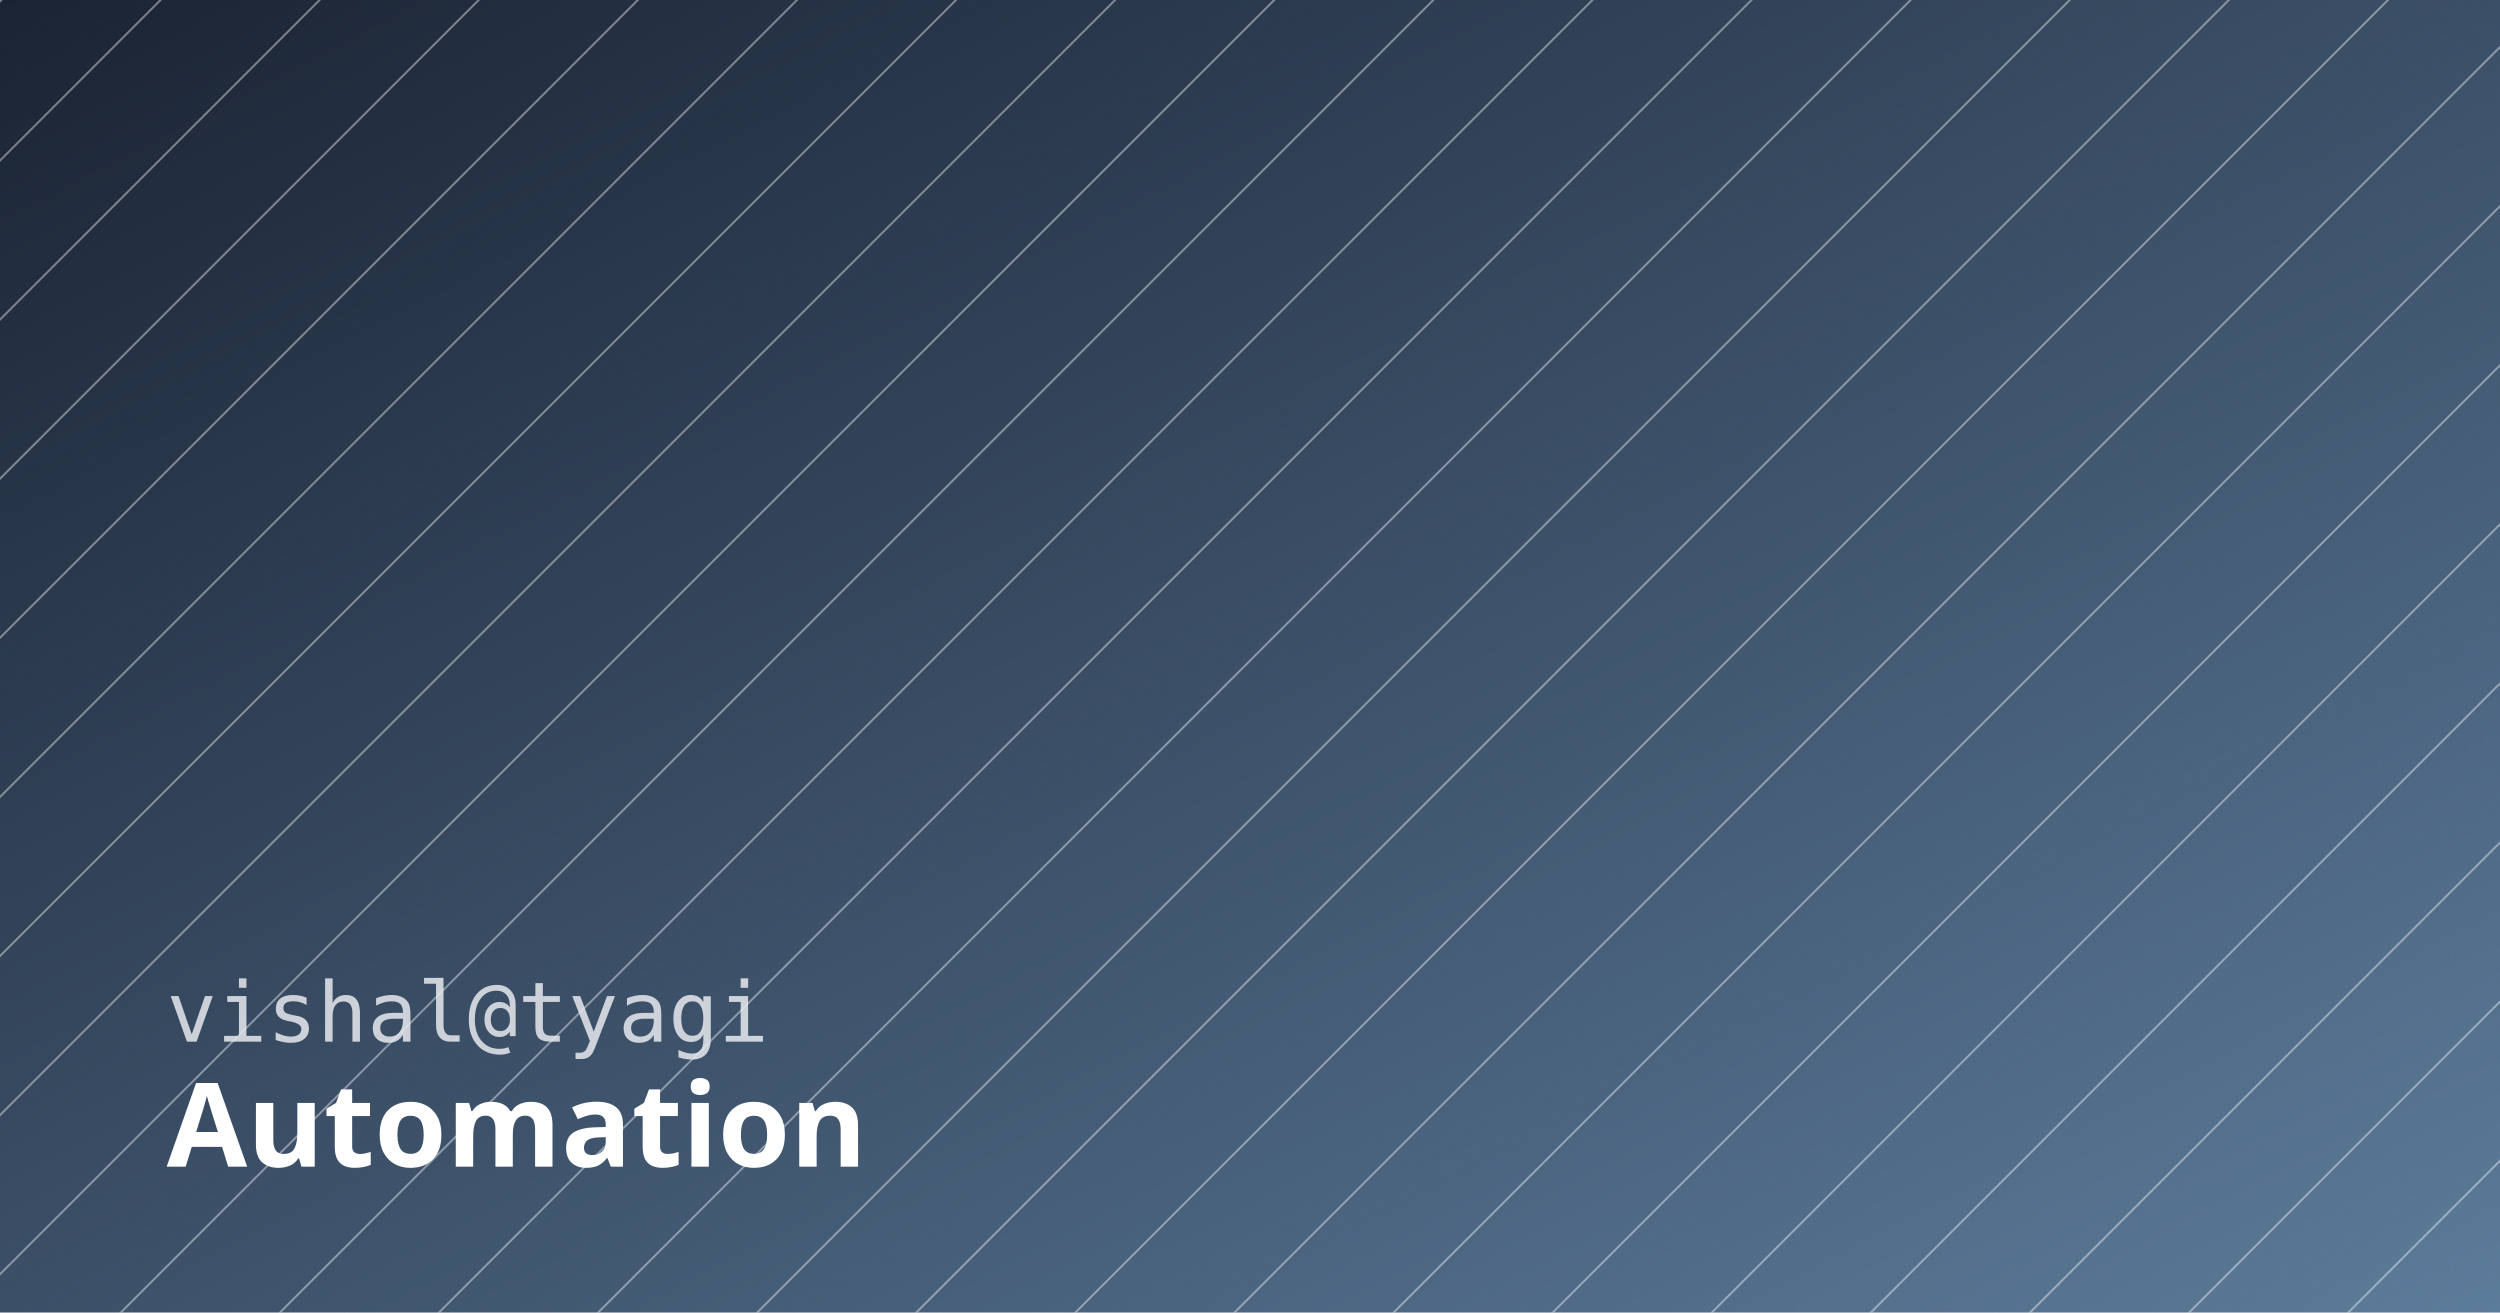
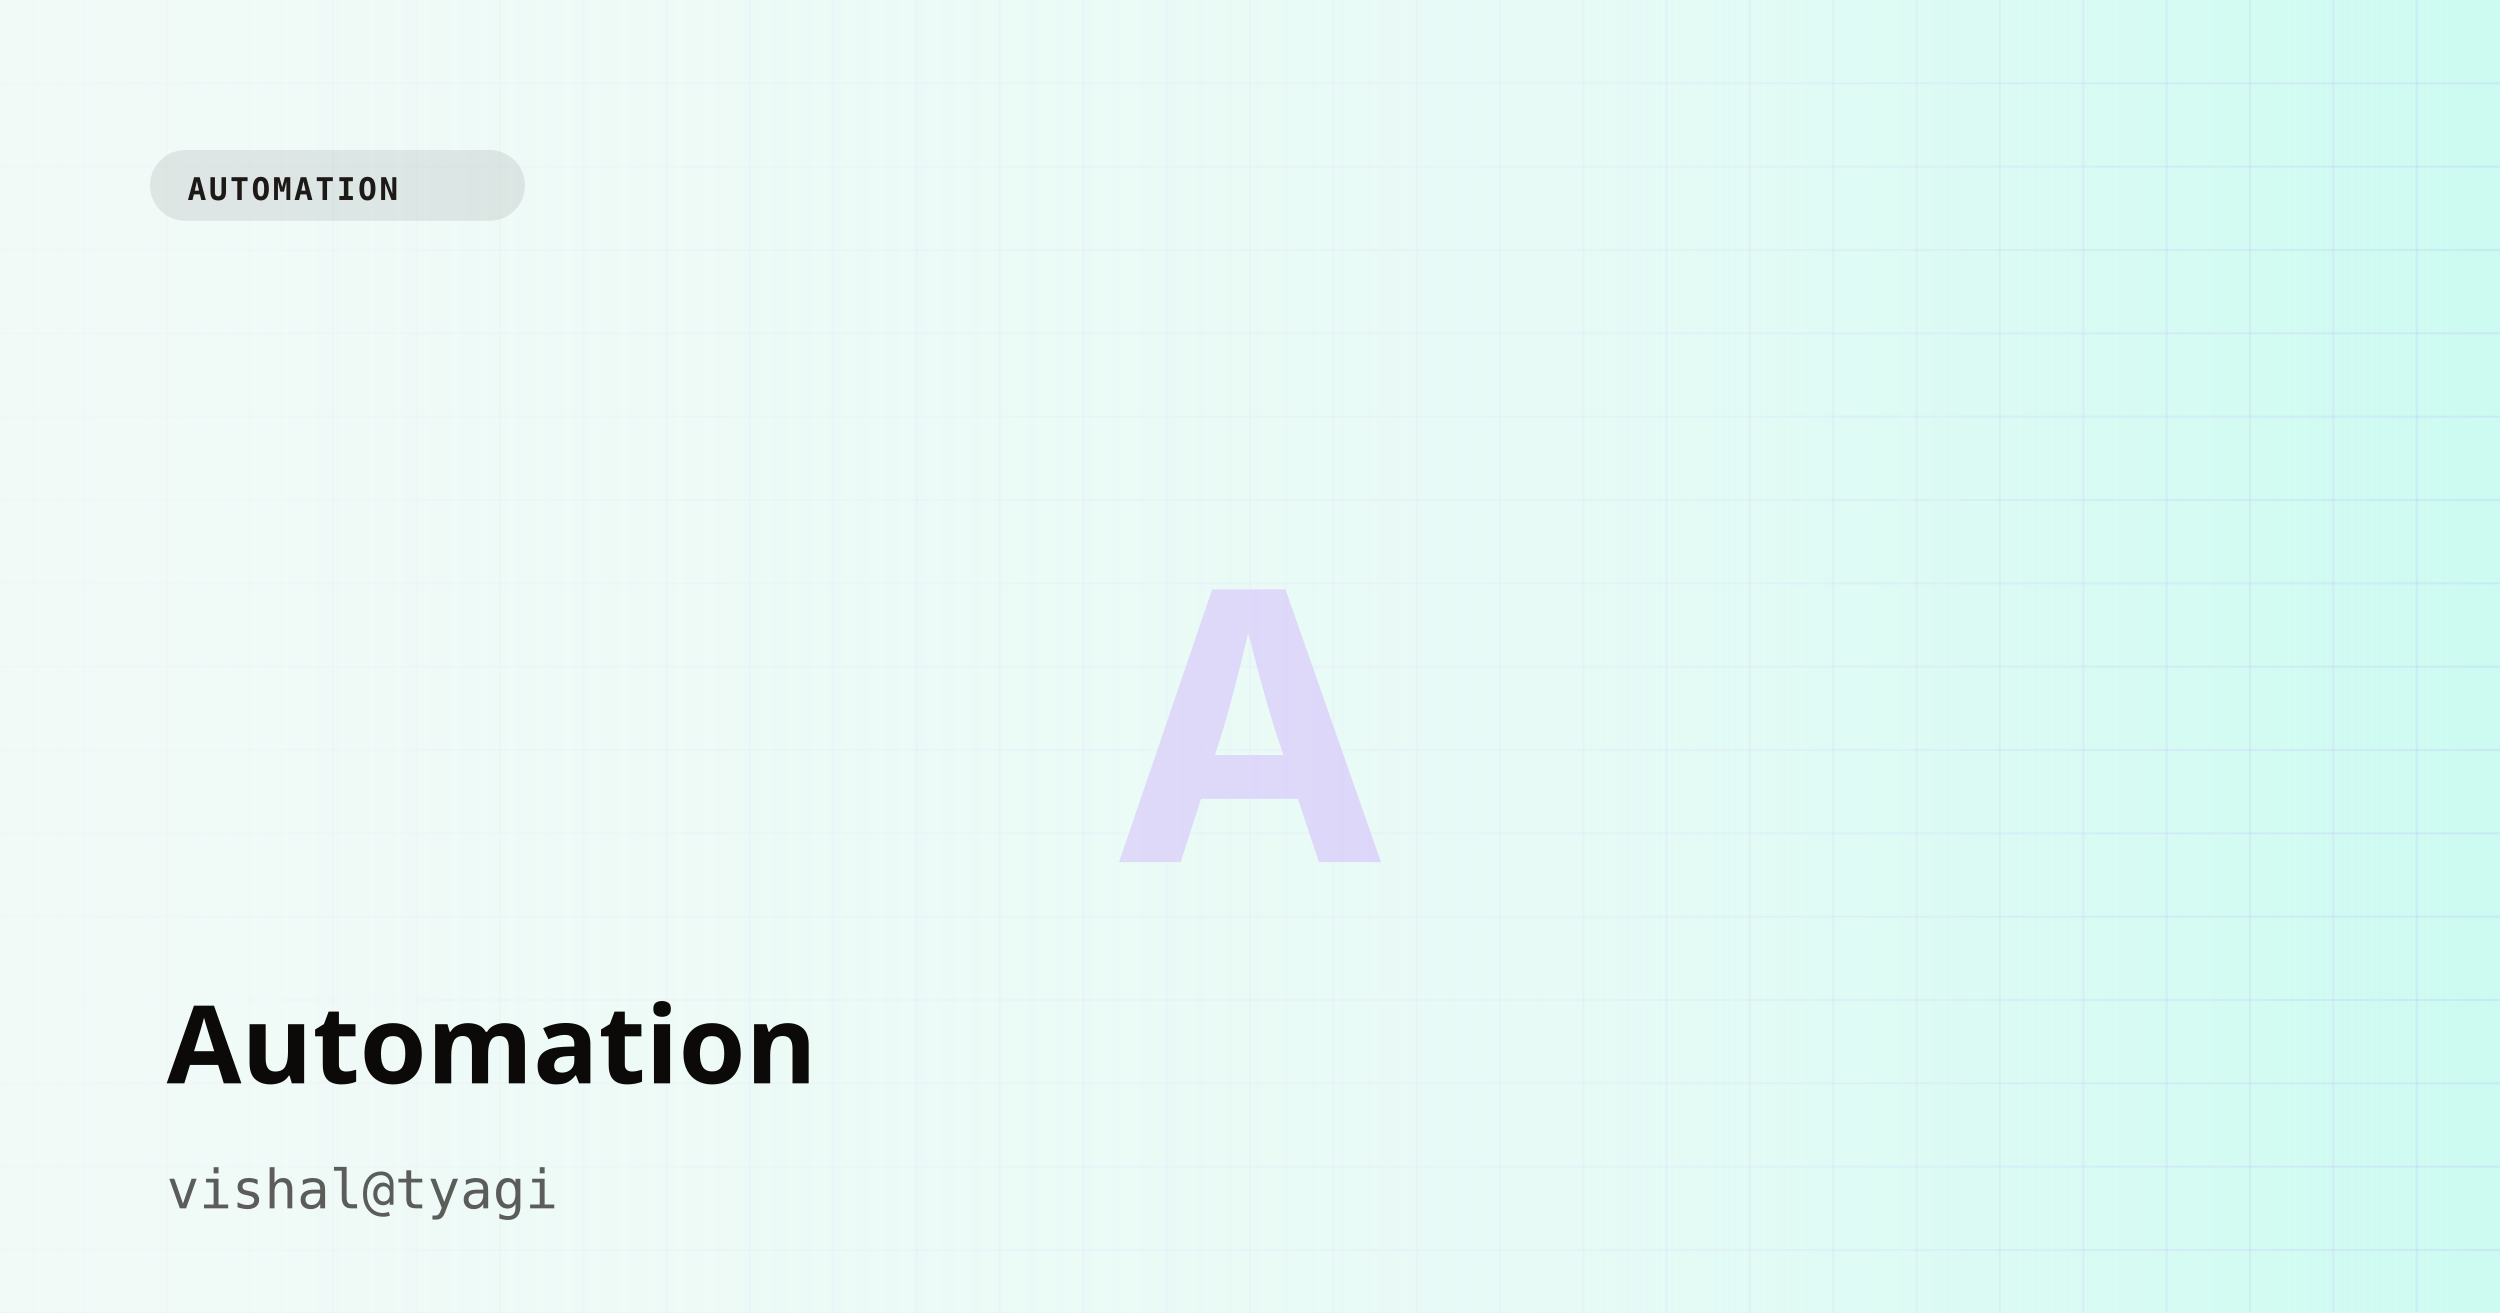
<svg xmlns="http://www.w3.org/2000/svg" width="1200" height="630" viewBox="0 0 1200 630">
  <defs>
-     <linearGradient id="automation-gradient" x1="0" y1="0" x2="1" y2="1">
-       <stop offset="0%" stop-color="#1a2333" />
-       <stop offset="100%" stop-color="#5b7a99" />
+     <linearGradient id="automation-scrim" x1="0" y1="0" x2="1" y2="0">
+       <stop offset="0%" stop-color="#fafaf9" stop-opacity="0.82" />
+       <stop offset="62%" stop-color="#fafaf9" stop-opacity="0.6" />
+       <stop offset="100%" stop-color="#fafaf9" stop-opacity="0" />
    </linearGradient>
-     <pattern id="automation-pattern" width="54" height="54" patternUnits="userSpaceOnUse" patternTransform="rotate(45)">
-       <path d="M0 0V54" stroke="white" stroke-opacity="0.38" stroke-width="2" />
-     </pattern>
-     <filter id="automation-grain">
-       <feTurbulence type="fractalNoise" baseFrequency="0.9" numOctaves="2" stitchTiles="stitch" />
-     </filter>
  </defs>
-   <rect width="1200" height="630" fill="url(#automation-gradient)" />
-   <rect width="1200" height="630" fill="url(#automation-pattern)" />
-   <rect width="1200" height="630" filter="url(#automation-grain)" opacity="0.06" style="mix-blend-mode:overlay" />
-   <text x="80" y="500" font-family="monospace" font-size="40" fill="#e6e9ef" opacity="0.85">vishal@tyagi</text>
-   <text x="80" y="560" font-family="sans-serif" font-size="56" font-weight="700" fill="#ffffff">Automation</text>
+   <rect width="1200" height="630" fill="#ccfbf1" />
+   <g>
+     <line x1="40" y1="0" x2="40" y2="630" stroke="#a78bfa" stroke-width="1" opacity="0.15" />
+     <line x1="80" y1="0" x2="80" y2="630" stroke="#a78bfa" stroke-width="1" opacity="0.15" />
+     <line x1="120" y1="0" x2="120" y2="630" stroke="#a78bfa" stroke-width="1" opacity="0.15" />
+     <line x1="160" y1="0" x2="160" y2="630" stroke="#a78bfa" stroke-width="1" opacity="0.15" />
+     <line x1="200" y1="0" x2="200" y2="630" stroke="#a78bfa" stroke-width="1" opacity="0.15" />
+     <line x1="240" y1="0" x2="240" y2="630" stroke="#a78bfa" stroke-width="1" opacity="0.15" />
+     <line x1="280" y1="0" x2="280" y2="630" stroke="#a78bfa" stroke-width="1" opacity="0.15" />
+     <line x1="320" y1="0" x2="320" y2="630" stroke="#a78bfa" stroke-width="1" opacity="0.15" />
+     <line x1="360" y1="0" x2="360" y2="630" stroke="#a78bfa" stroke-width="1" opacity="0.15" />
+     <line x1="400" y1="0" x2="400" y2="630" stroke="#a78bfa" stroke-width="1" opacity="0.15" />
+     <line x1="440" y1="0" x2="440" y2="630" stroke="#a78bfa" stroke-width="1" opacity="0.15" />
+     <line x1="480" y1="0" x2="480" y2="630" stroke="#a78bfa" stroke-width="1" opacity="0.15" />
+     <line x1="520" y1="0" x2="520" y2="630" stroke="#a78bfa" stroke-width="1" opacity="0.15" />
+     <line x1="560" y1="0" x2="560" y2="630" stroke="#a78bfa" stroke-width="1" opacity="0.15" />
+     <line x1="600" y1="0" x2="600" y2="630" stroke="#a78bfa" stroke-width="1" opacity="0.15" />
+     <line x1="640" y1="0" x2="640" y2="630" stroke="#a78bfa" stroke-width="1" opacity="0.15" />
+     <line x1="680" y1="0" x2="680" y2="630" stroke="#a78bfa" stroke-width="1" opacity="0.15" />
+     <line x1="720" y1="0" x2="720" y2="630" stroke="#a78bfa" stroke-width="1" opacity="0.15" />
+     <line x1="760" y1="0" x2="760" y2="630" stroke="#a78bfa" stroke-width="1" opacity="0.15" />
+     <line x1="800" y1="0" x2="800" y2="630" stroke="#a78bfa" stroke-width="1" opacity="0.15" />
+     <line x1="840" y1="0" x2="840" y2="630" stroke="#a78bfa" stroke-width="1" opacity="0.15" />
+     <line x1="880" y1="0" x2="880" y2="630" stroke="#a78bfa" stroke-width="1" opacity="0.15" />
+     <line x1="920" y1="0" x2="920" y2="630" stroke="#a78bfa" stroke-width="1" opacity="0.15" />
+     <line x1="960" y1="0" x2="960" y2="630" stroke="#a78bfa" stroke-width="1" opacity="0.15" />
+     <line x1="1000" y1="0" x2="1000" y2="630" stroke="#a78bfa" stroke-width="1" opacity="0.15" />
+     <line x1="1040" y1="0" x2="1040" y2="630" stroke="#a78bfa" stroke-width="1" opacity="0.15" />
+     <line x1="1080" y1="0" x2="1080" y2="630" stroke="#a78bfa" stroke-width="1" opacity="0.15" />
+     <line x1="1120" y1="0" x2="1120" y2="630" stroke="#a78bfa" stroke-width="1" opacity="0.15" />
+     <line x1="1160" y1="0" x2="1160" y2="630" stroke="#a78bfa" stroke-width="1" opacity="0.15" />
+     <line x1="0" y1="40" x2="1200" y2="40" stroke="#a78bfa" stroke-width="1" opacity="0.15" />
+     <line x1="0" y1="80" x2="1200" y2="80" stroke="#a78bfa" stroke-width="1" opacity="0.15" />
+     <line x1="0" y1="120" x2="1200" y2="120" stroke="#a78bfa" stroke-width="1" opacity="0.15" />
+     <line x1="0" y1="160" x2="1200" y2="160" stroke="#a78bfa" stroke-width="1" opacity="0.15" />
+     <line x1="0" y1="200" x2="1200" y2="200" stroke="#a78bfa" stroke-width="1" opacity="0.15" />
+     <line x1="0" y1="240" x2="1200" y2="240" stroke="#a78bfa" stroke-width="1" opacity="0.15" />
+     <line x1="0" y1="280" x2="1200" y2="280" stroke="#a78bfa" stroke-width="1" opacity="0.15" />
+     <line x1="0" y1="320" x2="1200" y2="320" stroke="#a78bfa" stroke-width="1" opacity="0.15" />
+     <line x1="0" y1="360" x2="1200" y2="360" stroke="#a78bfa" stroke-width="1" opacity="0.15" />
+     <line x1="0" y1="400" x2="1200" y2="400" stroke="#a78bfa" stroke-width="1" opacity="0.15" />
+     <line x1="0" y1="440" x2="1200" y2="440" stroke="#a78bfa" stroke-width="1" opacity="0.15" />
+     <line x1="0" y1="480" x2="1200" y2="480" stroke="#a78bfa" stroke-width="1" opacity="0.15" />
+     <line x1="0" y1="520" x2="1200" y2="520" stroke="#a78bfa" stroke-width="1" opacity="0.15" />
+     <line x1="0" y1="560" x2="1200" y2="560" stroke="#a78bfa" stroke-width="1" opacity="0.15" />
+     <line x1="0" y1="600" x2="1200" y2="600" stroke="#a78bfa" stroke-width="1" opacity="0.15" />
+   </g>
+   <text x="50%" y="55%" dominant-baseline="middle" text-anchor="middle" fill="#a78bfa" font-family="system-ui, -apple-system, sans-serif" font-size="180" font-weight="bold" opacity="0.85">A</text>
+   <rect width="1200" height="630" fill="url(#automation-scrim)" />
+   <rect x="72" y="72" width="180" height="34" rx="17" fill="#0c0a09" fill-opacity="0.08" />
+   <text x="90" y="96" font-family="monospace" font-size="15" font-weight="600" letter-spacing="0.08em" fill="#1c1917">AUTOMATION</text>
+   <text font-family="sans-serif" font-size="52" font-weight="700" fill="#0c0a09">
+     <tspan x="80" y="520">Automation</tspan>
+   </text>
+   <text x="80" y="580" font-family="monospace" font-size="26" fill="#1c1917" opacity="0.7">vishal@tyagi</text>
</svg>
